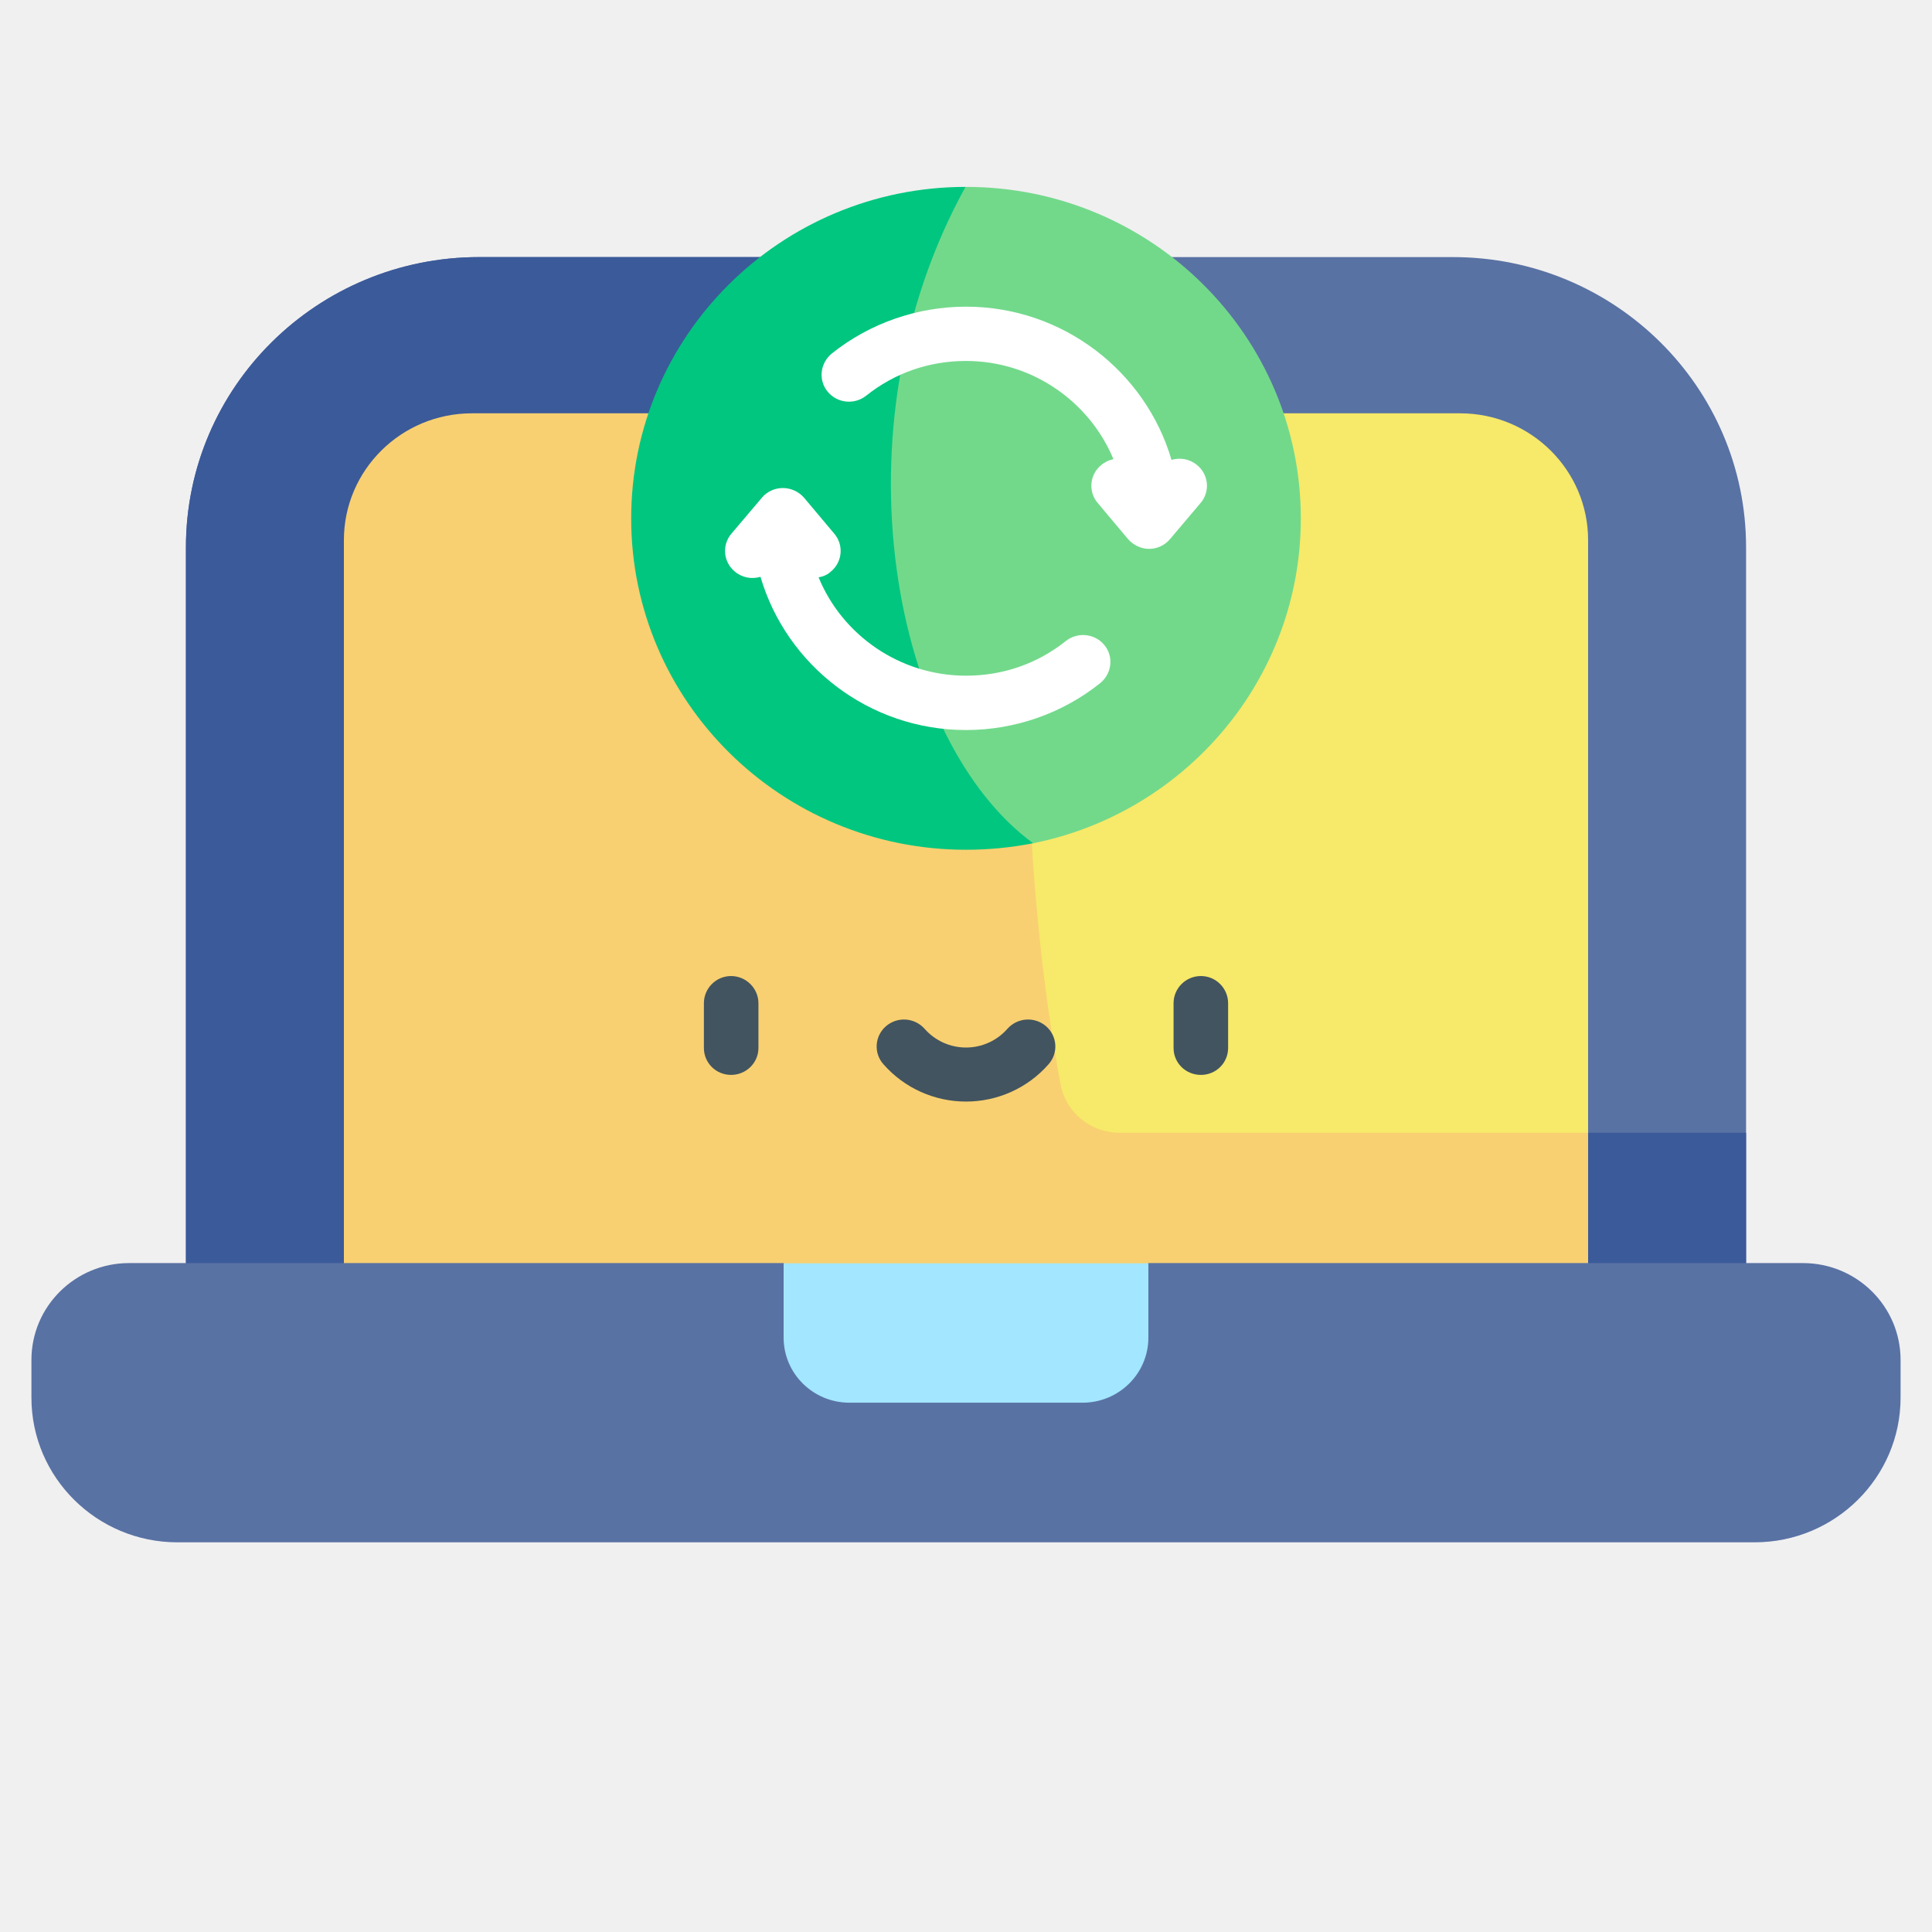
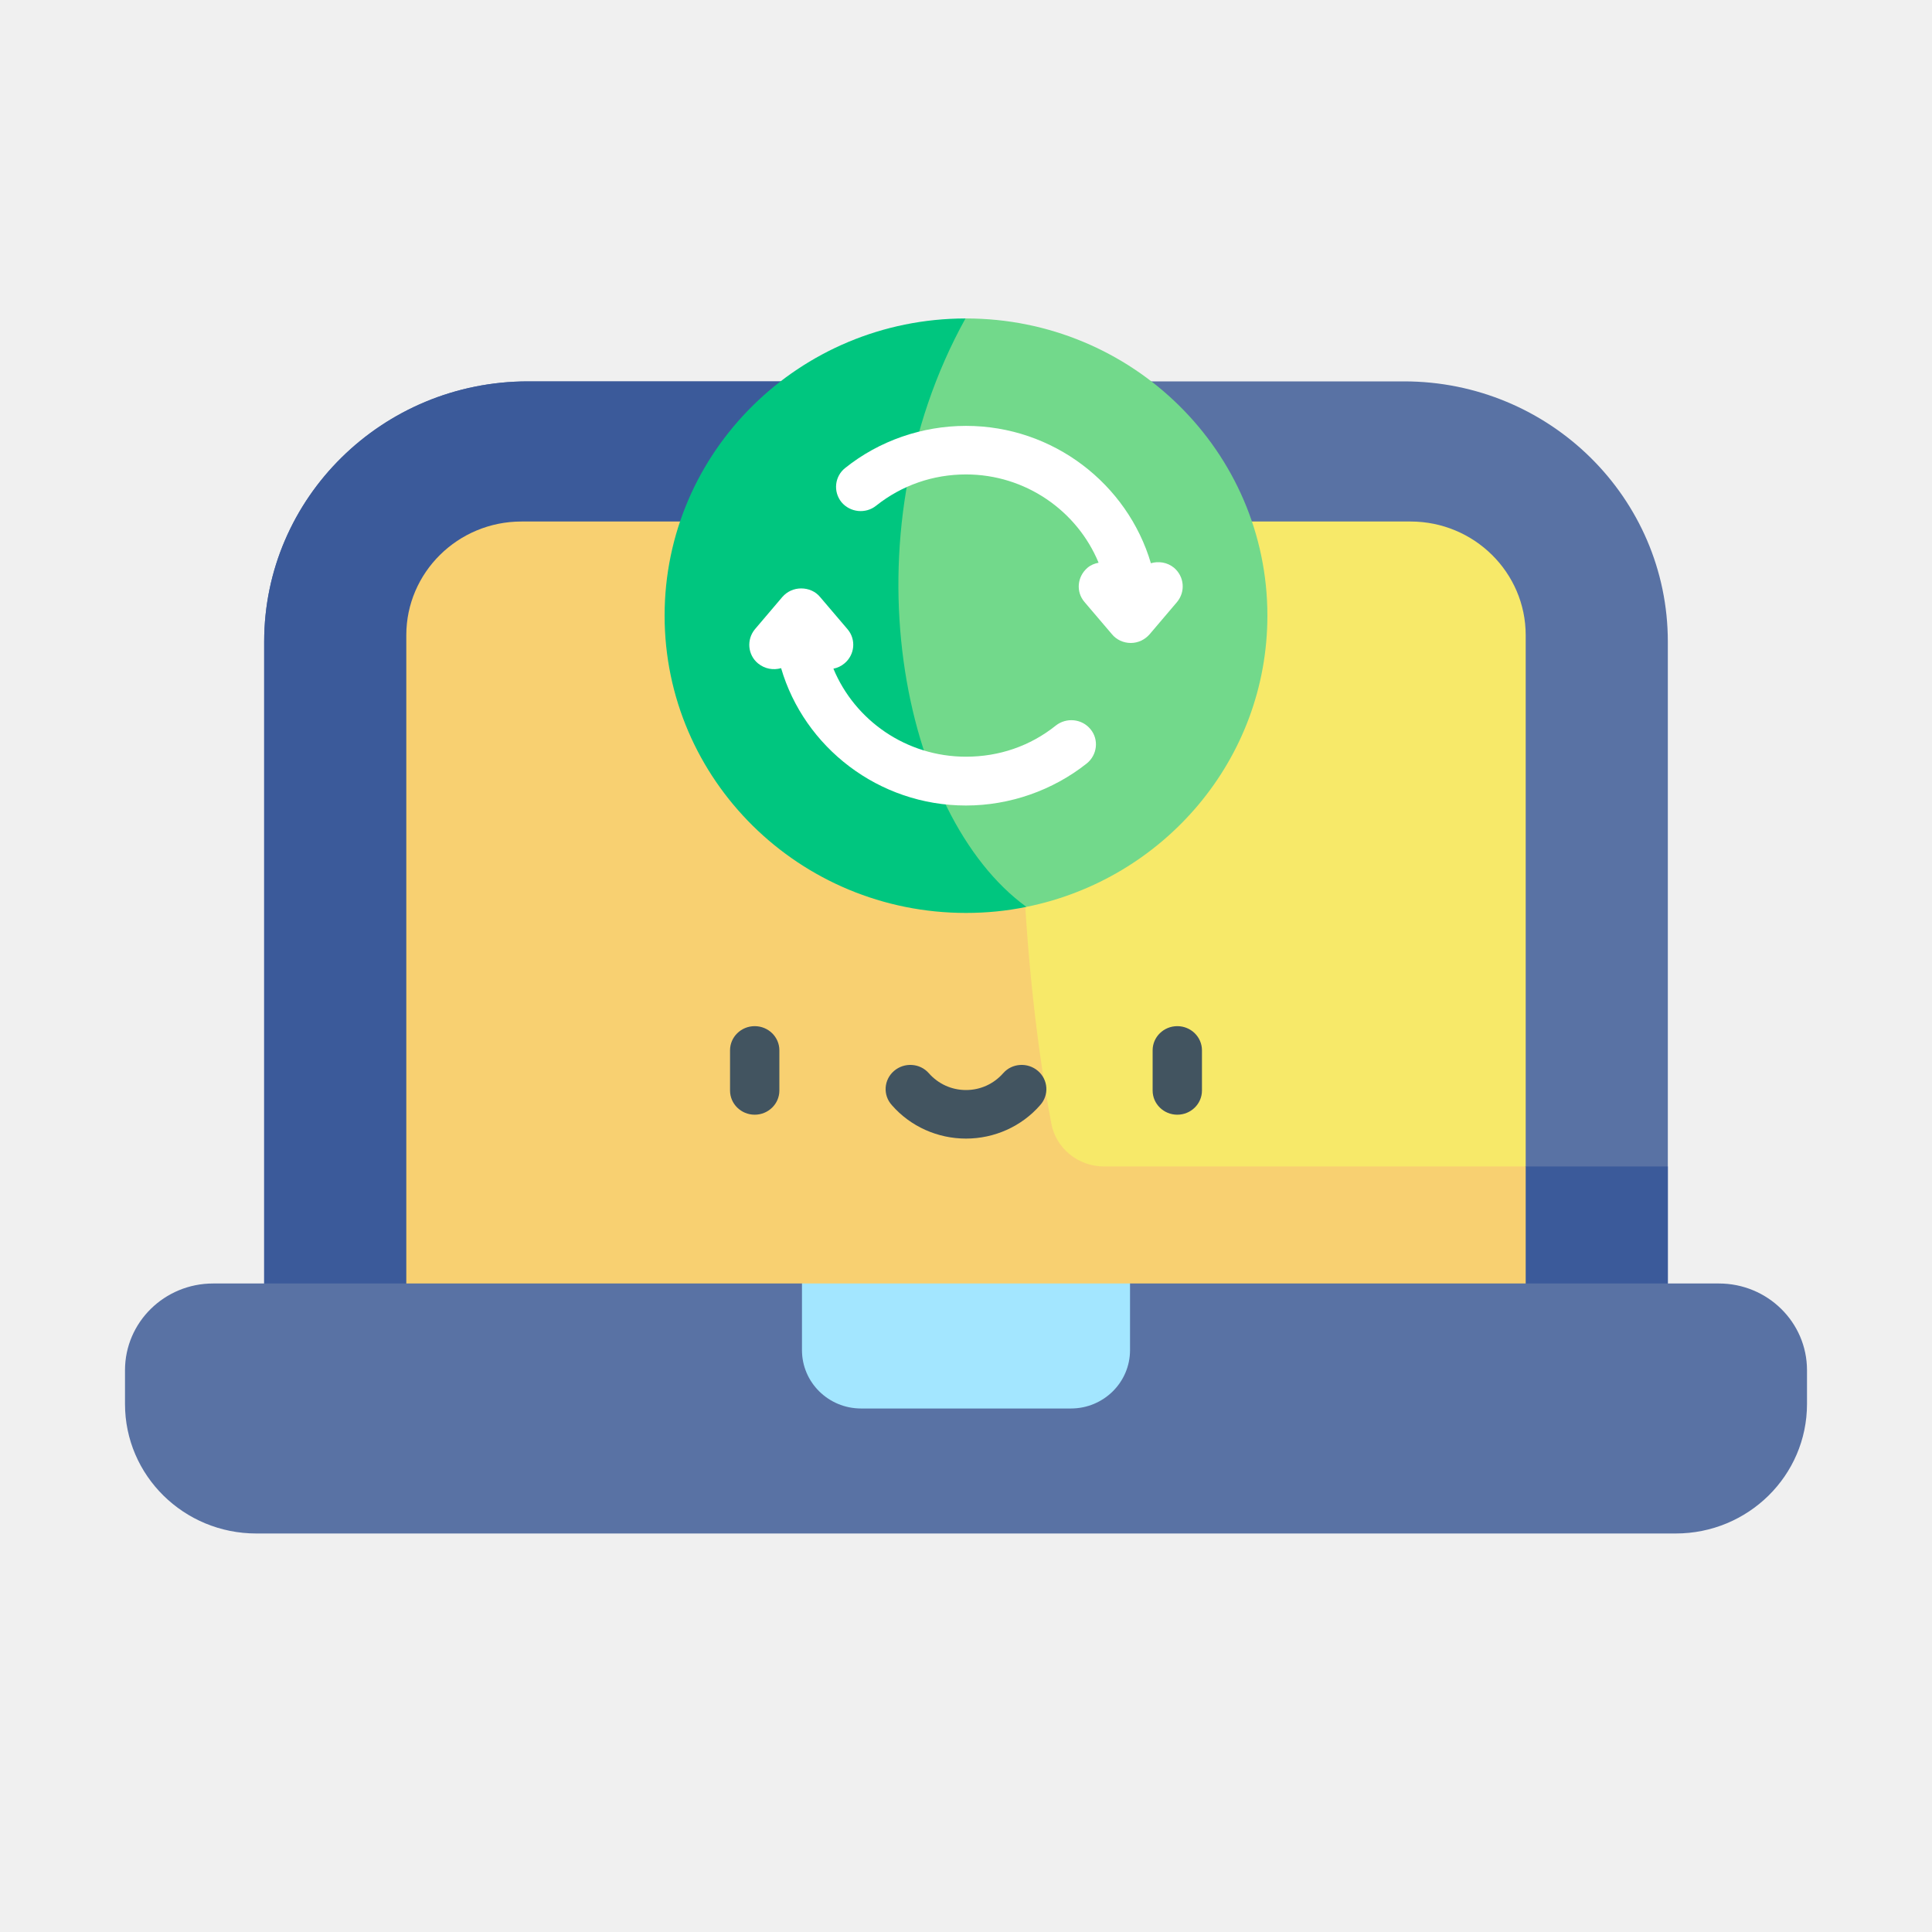
<svg xmlns="http://www.w3.org/2000/svg" width="40" zoomAndPan="magnify" viewBox="0 0 30 30" height="40" preserveAspectRatio="xMidYMid meet" version="1.0">
  <defs>
-     <clipPath id="32005f9007">
-       <path d="M 0.484 19 L 29.516 19 L 29.516 23.953 L 0.484 23.953 Z M 0.484 19 " clip-rule="nonzero" />
+     <clipPath id="7000cec2ad">
+       <path d="M 1.934 19 L 28.066 19 L 28.066 23.816 L 1.934 23.816 Z M 1.934 19 " clip-rule="nonzero" />
    </clipPath>
-     <clipPath id="a751b5e0b2">
-       <path d="M 12 2.902 L 21 2.902 L 21 14 L 12 14 Z M 12 2.902 " clip-rule="nonzero" />
+     <clipPath id="436ad21f12">
+       <path d="M 12 4.945 L 20 4.945 L 20 15 L 12 15 Z M 12 4.945 " clip-rule="nonzero" />
    </clipPath>
-     <clipPath id="a79d5f36fc">
-       <path d="M 9 2.902 L 17 2.902 L 17 14 L 9 14 Z M 9 2.902 " clip-rule="nonzero" />
+     <clipPath id="bfacafe1c4">
+       <path d="M 10 4.945 L 16 4.945 L 16 15 L 10 15 Z M 10 4.945 " clip-rule="nonzero" />
    </clipPath>
  </defs>
-   <path fill="#5972a4" d="M 2.887 22.418 L 2.887 8.5 C 2.887 6.008 4.926 3.992 7.441 3.992 L 22.559 3.992 C 25.074 3.992 27.113 6.008 27.113 8.5 L 27.113 22.418 Z M 2.887 22.418 " fill-opacity="1" fill-rule="nonzero" />
-   <path fill="#3b5a9a" d="M 17.383 17.59 C 16.938 17.59 16.551 17.277 16.469 16.84 C 15.73 12.883 15.742 7.332 16.742 3.992 L 7.441 3.992 C 4.926 3.992 2.887 6.008 2.887 8.5 L 2.887 22.418 L 27.113 22.418 L 27.113 17.59 Z M 17.383 17.59 " fill-opacity="1" fill-rule="nonzero" />
-   <path fill="#f7e969" d="M 14.039 16.25 C 14.121 16.688 14.992 18.074 16.816 18.387 C 21.344 19.168 24.66 17.59 24.66 17.59 L 24.66 8.387 C 24.66 7.301 23.77 6.418 22.672 6.418 L 16.23 6.418 C 14.281 9.273 13.457 13.145 14.039 16.25 Z M 14.039 16.25 " fill-opacity="1" fill-rule="nonzero" />
-   <path fill="#f8d071" d="M 17.383 17.59 C 16.938 17.59 16.551 17.277 16.469 16.84 C 15.887 13.734 15.77 9.648 16.23 6.418 L 7.328 6.418 C 6.23 6.418 5.34 7.301 5.34 8.387 L 5.34 20.438 L 24.66 20.438 L 24.66 17.59 Z M 17.383 17.59 " fill-opacity="1" fill-rule="nonzero" />
-   <g clip-path="url(#32005f9007)">
-     <path fill="#5972a4" d="M 27.996 19.613 L 17.828 19.613 L 17.832 19.617 L 15 20.438 L 12.168 19.617 L 12.172 19.613 L 2.004 19.613 C 1.168 19.613 0.488 20.285 0.488 21.117 L 0.488 21.703 C 0.488 22.941 1.504 23.949 2.754 23.949 L 27.246 23.949 C 28.496 23.949 29.512 22.941 29.512 21.703 L 29.512 21.117 C 29.512 20.285 28.832 19.613 27.996 19.613 Z M 27.996 19.613 " fill-opacity="1" fill-rule="nonzero" />
+   <path fill="#5972a4" d="M 4.102 22.441 L 4.102 9.965 C 4.102 7.73 5.938 5.922 8.199 5.922 L 21.801 5.922 C 24.062 5.922 25.898 7.73 25.898 9.965 L 25.898 22.441 Z M 4.102 22.441 " fill-opacity="1" fill-rule="nonzero" />
+   <path fill="#3b5a9a" d="M 17.145 18.113 C 16.742 18.113 16.395 17.832 16.324 17.441 C 15.656 13.895 15.668 8.918 16.57 5.922 L 8.199 5.922 C 5.938 5.922 4.102 7.73 4.102 9.965 L 4.102 22.441 L 25.898 22.441 L 25.898 18.113 Z M 17.145 18.113 " fill-opacity="1" fill-rule="nonzero" />
+   <path fill="#f7e969" d="M 14.137 16.914 C 14.207 17.305 14.992 18.547 16.637 18.828 C 20.707 19.527 23.691 18.113 23.691 18.113 L 23.691 9.863 C 23.691 8.891 22.891 8.098 21.902 8.098 L 16.109 8.098 C 14.355 10.656 13.613 14.129 14.137 16.914 Z M 14.137 16.914 " fill-opacity="1" fill-rule="nonzero" />
+   <path fill="#f8d071" d="M 17.145 18.113 C 16.742 18.113 16.395 17.832 16.324 17.441 C 15.801 14.656 15.695 10.996 16.109 8.098 L 8.098 8.098 C 7.109 8.098 6.309 8.891 6.309 9.863 L 6.309 20.664 L 23.691 20.664 L 23.691 18.113 Z M 17.145 18.113 " fill-opacity="1" fill-rule="nonzero" />
+   <g clip-path="url(#7000cec2ad)">
+     <path fill="#5972a4" d="M 26.691 19.93 L 17.547 19.93 L 15 20.664 L 12.453 19.93 L 3.309 19.93 C 2.555 19.93 1.941 20.531 1.941 21.277 L 1.941 21.801 C 1.941 22.914 2.855 23.812 3.98 23.812 L 26.02 23.812 C 27.145 23.812 28.059 22.914 28.059 21.801 L 28.059 21.277 C 28.059 20.531 27.445 19.93 26.691 19.93 Z M 26.691 19.93 " fill-opacity="1" fill-rule="nonzero" />
  </g>
-   <g clip-path="url(#a751b5e0b2)">
-     <path fill="#72d98b" d="M 15 2.902 C 14.996 2.902 14.992 2.902 14.992 2.902 C 11.129 5.664 10.918 11.699 16.043 13.094 C 18.414 12.617 20.199 10.539 20.199 8.051 C 20.199 5.207 17.871 2.902 15 2.902 Z M 15 2.902 " fill-opacity="1" fill-rule="nonzero" />
+   <g clip-path="url(#436ad21f12)">
+     <path fill="#72d98b" d="M 15 4.945 C 14.996 4.945 14.996 4.945 14.992 4.945 C 11.52 7.422 11.328 12.832 15.938 14.082 C 18.07 13.652 19.68 11.793 19.68 9.559 C 19.68 7.012 17.582 4.945 15 4.945 Z M 15 4.945 " fill-opacity="1" fill-rule="nonzero" />
  </g>
-   <g clip-path="url(#a79d5f36fc)">
-     <path fill="#00c67f" d="M 14.992 2.902 C 12.125 2.906 9.801 5.211 9.801 8.051 C 9.801 10.891 12.129 13.195 15 13.195 C 15.355 13.195 15.703 13.16 16.043 13.094 C 13.887 11.523 12.895 6.703 14.992 2.902 Z M 14.992 2.902 " fill-opacity="1" fill-rule="nonzero" />
+   <g clip-path="url(#bfacafe1c4)">
+     <path fill="#00c67f" d="M 14.992 4.945 C 12.41 4.949 10.32 7.016 10.32 9.559 C 10.32 12.109 12.414 14.176 15 14.176 C 15.32 14.176 15.633 14.145 15.938 14.082 C 14 12.676 13.105 8.352 14.992 4.945 Z M 14.992 4.945 " fill-opacity="1" fill-rule="nonzero" />
  </g>
-   <path fill="#ffffff" d="M 18.59 7.223 C 18.473 7.125 18.324 7.102 18.191 7.141 C 17.789 5.77 16.508 4.762 15 4.762 C 14.242 4.762 13.504 5.02 12.918 5.488 C 12.734 5.637 12.703 5.902 12.852 6.082 C 13 6.262 13.266 6.289 13.449 6.145 C 13.895 5.789 14.43 5.605 15 5.605 C 16.031 5.605 16.918 6.238 17.289 7.129 C 17.219 7.145 17.152 7.176 17.098 7.223 C 16.918 7.371 16.895 7.637 17.047 7.812 L 17.516 8.371 C 17.598 8.465 17.719 8.523 17.844 8.523 C 17.969 8.523 18.09 8.465 18.168 8.371 L 18.641 7.812 C 18.793 7.637 18.77 7.371 18.59 7.223 Z M 18.59 7.223 " fill-opacity="1" fill-rule="nonzero" />
-   <path fill="#ffffff" d="M 17.148 10.016 C 17 9.836 16.734 9.809 16.551 9.953 C 16.105 10.309 15.57 10.492 15 10.492 C 13.969 10.492 13.078 9.859 12.711 8.965 C 12.781 8.953 12.848 8.926 12.902 8.875 C 13.082 8.727 13.105 8.461 12.953 8.285 L 12.484 7.727 C 12.402 7.633 12.281 7.578 12.156 7.578 C 12.031 7.578 11.91 7.633 11.832 7.727 L 11.359 8.285 C 11.207 8.461 11.23 8.727 11.41 8.875 C 11.527 8.973 11.676 8.996 11.809 8.957 C 12.211 10.328 13.492 11.336 15 11.336 C 15.758 11.336 16.496 11.078 17.082 10.609 C 17.266 10.461 17.297 10.195 17.148 10.016 Z M 17.148 10.016 " fill-opacity="1" fill-rule="nonzero" />
-   <path fill="#a3e6ff" d="M 17.832 19.617 L 12.168 19.617 L 12.168 20.77 C 12.168 21.328 12.625 21.781 13.191 21.781 L 16.809 21.781 C 17.375 21.781 17.832 21.328 17.832 20.77 Z M 17.832 19.617 " fill-opacity="1" fill-rule="nonzero" />
-   <path fill="#425460" d="M 11.352 16.691 C 11.117 16.691 10.93 16.504 10.93 16.273 L 10.93 15.578 C 10.93 15.348 11.117 15.156 11.352 15.156 C 11.586 15.156 11.777 15.348 11.777 15.578 L 11.777 16.273 C 11.777 16.504 11.586 16.691 11.352 16.691 Z M 11.352 16.691 " fill-opacity="1" fill-rule="nonzero" />
-   <path fill="#425460" d="M 18.648 16.691 C 18.41 16.691 18.223 16.504 18.223 16.273 L 18.223 15.578 C 18.223 15.348 18.41 15.156 18.648 15.156 C 18.883 15.156 19.07 15.348 19.07 15.578 L 19.07 16.273 C 19.07 16.504 18.883 16.691 18.648 16.691 Z M 18.648 16.691 " fill-opacity="1" fill-rule="nonzero" />
-   <path fill="#425460" d="M 15 17.105 C 14.508 17.105 14.043 16.895 13.719 16.527 C 13.562 16.352 13.582 16.086 13.758 15.934 C 13.938 15.781 14.203 15.801 14.359 15.977 C 14.52 16.16 14.754 16.266 15 16.266 C 15.246 16.266 15.48 16.16 15.641 15.977 C 15.797 15.801 16.062 15.781 16.242 15.934 C 16.418 16.086 16.438 16.352 16.281 16.527 C 15.957 16.895 15.492 17.105 15 17.105 Z M 15 17.105 " fill-opacity="1" fill-rule="nonzero" />
+   <path fill="#ffffff" d="M 18.23 8.816 C 18.125 8.73 17.988 8.711 17.871 8.746 C 17.508 7.516 16.355 6.613 15 6.613 C 14.32 6.613 13.652 6.844 13.125 7.266 C 12.961 7.395 12.934 7.633 13.066 7.797 C 13.199 7.957 13.441 7.984 13.605 7.852 C 14.004 7.535 14.488 7.367 15 7.367 C 15.926 7.367 16.727 7.934 17.059 8.738 C 16.996 8.75 16.938 8.773 16.887 8.816 C 16.727 8.953 16.703 9.188 16.84 9.348 L 17.266 9.848 C 17.336 9.934 17.445 9.984 17.559 9.984 C 17.672 9.984 17.777 9.934 17.852 9.848 L 18.277 9.348 C 18.41 9.188 18.391 8.953 18.23 8.816 Z M 18.23 8.816 " fill-opacity="1" fill-rule="nonzero" />
+   <path fill="#ffffff" d="M 16.934 11.324 C 16.801 11.16 16.559 11.137 16.395 11.266 C 15.996 11.586 15.512 11.75 15 11.75 C 14.07 11.75 13.273 11.184 12.941 10.383 C 13.004 10.371 13.062 10.344 13.113 10.301 C 13.273 10.168 13.297 9.93 13.16 9.77 L 12.734 9.27 C 12.664 9.184 12.555 9.137 12.441 9.137 C 12.328 9.137 12.223 9.184 12.148 9.27 L 11.723 9.77 C 11.59 9.93 11.609 10.168 11.77 10.301 C 11.875 10.387 12.008 10.41 12.129 10.375 C 12.488 11.602 13.641 12.508 15 12.508 C 15.68 12.508 16.348 12.273 16.875 11.855 C 17.039 11.723 17.066 11.484 16.934 11.324 Z M 16.934 11.324 " fill-opacity="1" fill-rule="nonzero" />
+   <path fill="#a3e6ff" d="M 17.547 19.93 L 12.453 19.93 L 12.453 20.965 C 12.453 21.465 12.863 21.871 13.371 21.871 L 16.629 21.871 C 17.137 21.871 17.547 21.465 17.547 20.965 Z M 17.547 19.93 " fill-opacity="1" fill-rule="nonzero" />
+   <path fill="#425460" d="M 11.719 17.309 C 11.508 17.309 11.336 17.141 11.336 16.934 L 11.336 16.309 C 11.336 16.102 11.508 15.934 11.719 15.934 C 11.93 15.934 12.102 16.102 12.102 16.309 L 12.102 16.934 C 12.102 17.141 11.93 17.309 11.719 17.309 Z M 11.719 17.309 " fill-opacity="1" fill-rule="nonzero" />
+   <path fill="#425460" d="M 18.281 17.309 C 18.07 17.309 17.898 17.141 17.898 16.934 L 17.898 16.309 C 17.898 16.102 18.07 15.934 18.281 15.934 C 18.492 15.934 18.664 16.102 18.664 16.309 L 18.664 16.934 C 18.664 17.141 18.492 17.309 18.281 17.309 Z M 18.281 17.309 " fill-opacity="1" fill-rule="nonzero" />
+   <path fill="#425460" d="M 15 17.68 C 14.559 17.68 14.137 17.492 13.848 17.16 C 13.707 17.004 13.723 16.766 13.883 16.629 C 14.043 16.492 14.285 16.508 14.422 16.664 C 14.57 16.832 14.777 16.926 15 16.926 C 15.223 16.926 15.43 16.832 15.578 16.664 C 15.715 16.508 15.957 16.492 16.117 16.629 C 16.277 16.766 16.293 17.004 16.152 17.16 C 15.863 17.492 15.441 17.68 15 17.68 Z M 15 17.68 " fill-opacity="1" fill-rule="nonzero" />
</svg>
